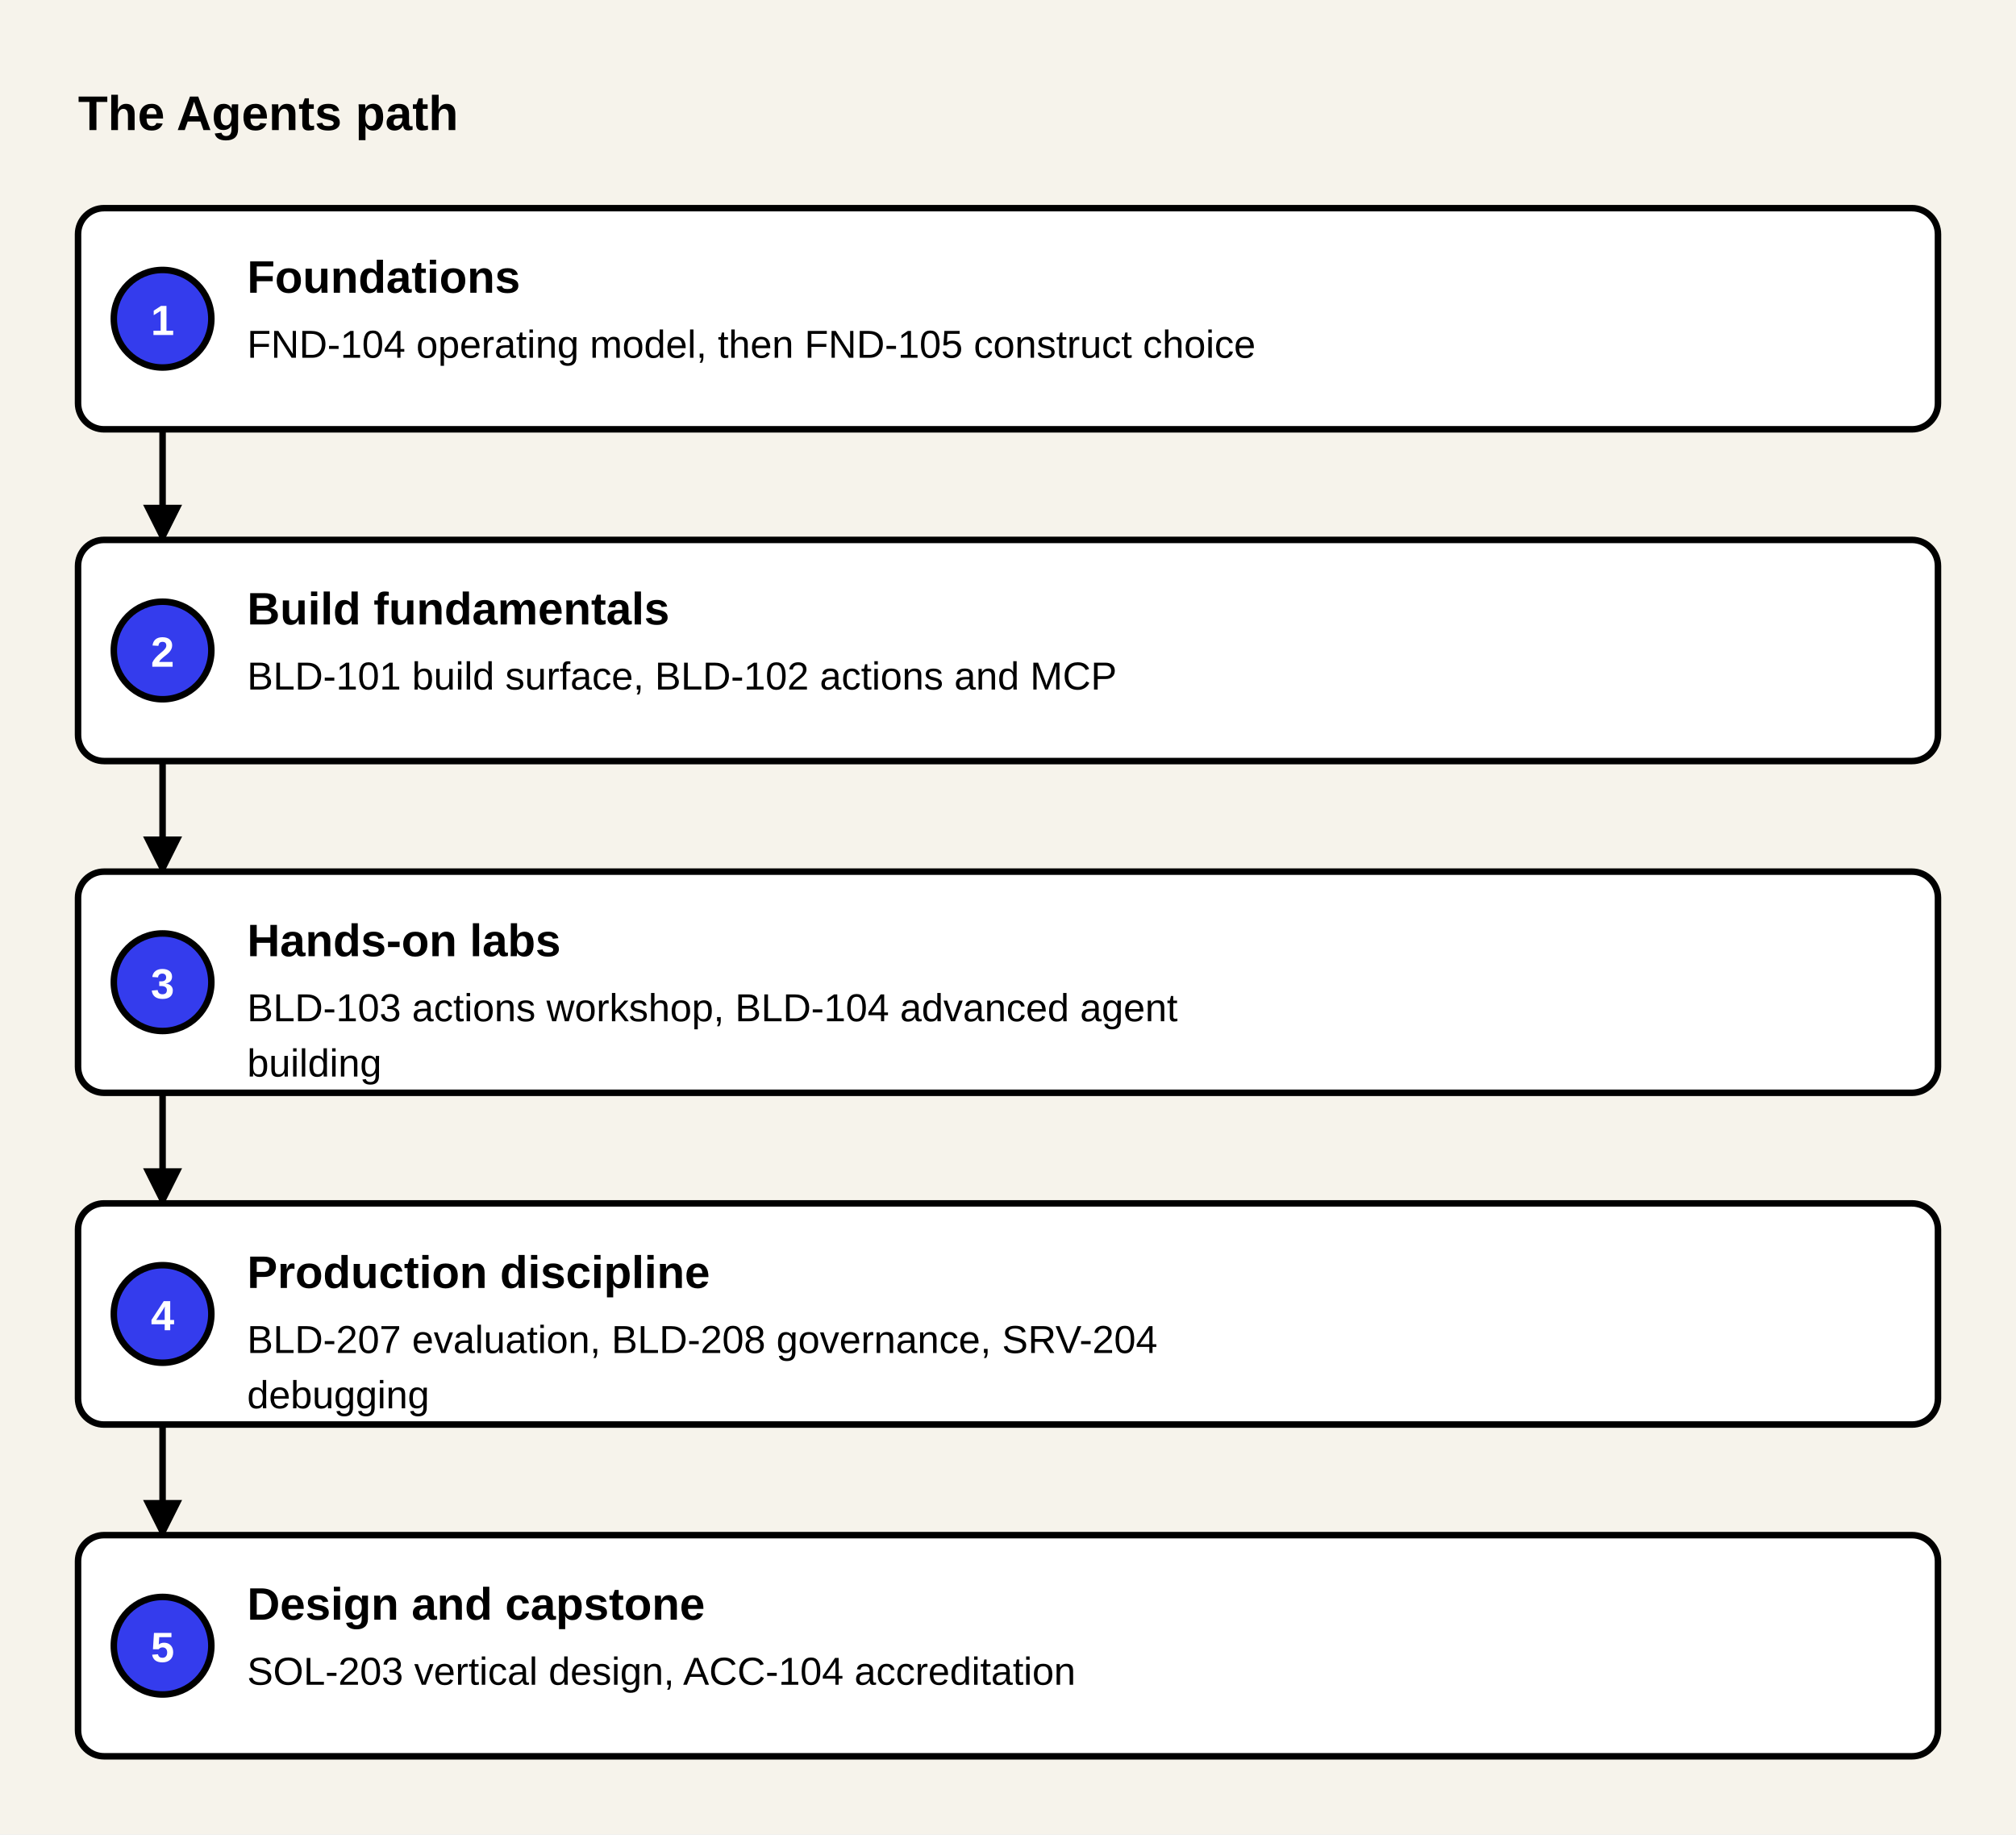
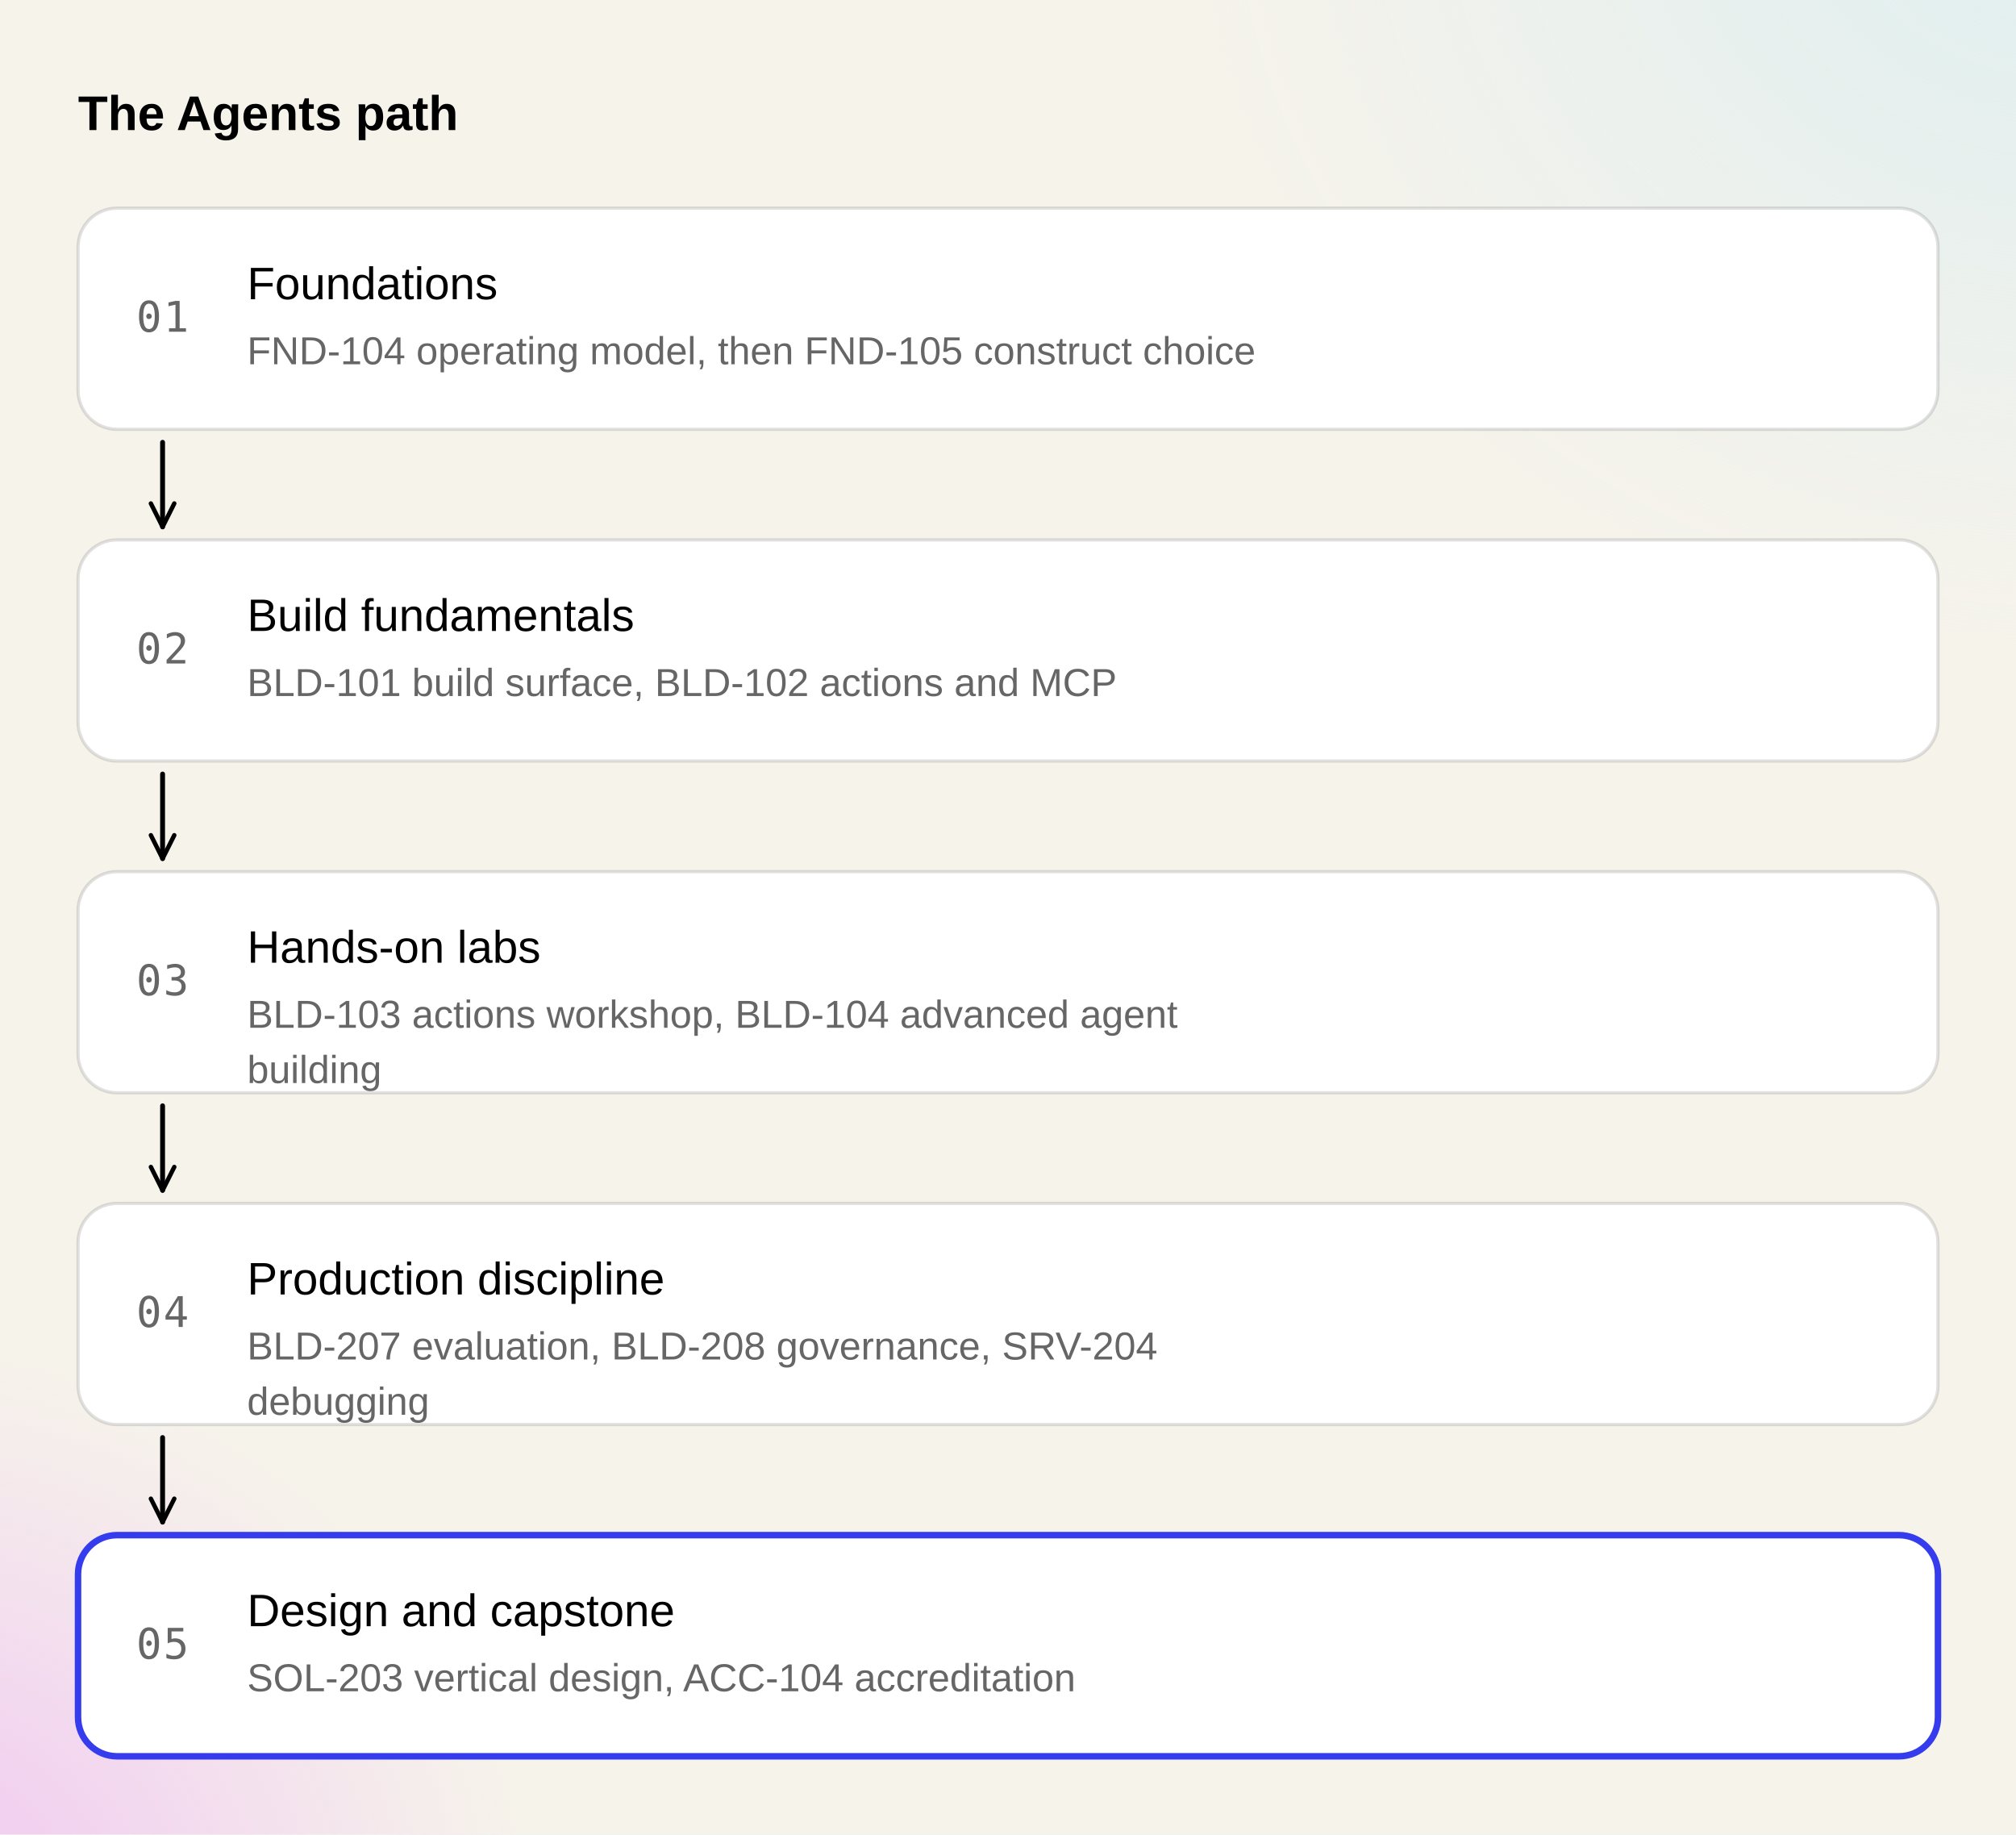
<svg xmlns="http://www.w3.org/2000/svg" viewBox="0 0 620 564" width="100%" preserveAspectRatio="xMidYMid meet">
+   <defs>
+     <radialGradient id="wt" cx="1.02" cy="-0.08" r="0.62" gradientUnits="objectBoundingBox">
+       <stop offset="0" stop-color="#DEEEF0" />
+       <stop offset="0.7" stop-color="#DEEEF0" stop-opacity="0" />
+     </radialGradient>
+     <radialGradient id="wo" cx="-0.06" cy="1.06" r="0.45" gradientUnits="objectBoundingBox">
+       <stop offset="0" stop-color="#F0C2F2" />
+       <stop offset="0.72" stop-color="#F0C2F2" stop-opacity="0" />
+     </radialGradient>
+   </defs>
  <rect x="0" y="0" width="620" height="564" fill="#F6F3EB" />
+   <rect x="0" y="0" width="620" height="564" fill="url(#wt)" />
+   <rect x="0" y="0" width="620" height="564" fill="url(#wo)" />
  <defs>
    <marker id="ah" viewBox="0 0 10 10" refX="9" refY="5" markerWidth="6" markerHeight="6" orient="auto-start-reverse">
-       <path d="M 0 0 L 10 5 L 0 10 z" fill="#000000" />
+       <path d="M 1 1 L 9 5 L 1 9" fill="none" stroke="#000000" stroke-width="1.5" stroke-linecap="round" stroke-linejoin="round" />
    </marker>
  </defs>
  <text x="24" y="40" font-family="PolySans, DM Sans, Arial, sans-serif" font-size="15" font-weight="700" fill="#000000" text-anchor="start">The Agents path</text>
-   <rect x="24" y="64" width="572" height="68" rx="8" fill="#FFFFFF" stroke="#000000" stroke-width="2" />
-   <circle cx="50" cy="98" r="15" fill="#343CED" stroke="#000000" stroke-width="2" />
-   <text x="50" y="103" font-family="PolySans, DM Sans, Arial, sans-serif" font-size="13" font-weight="700" fill="#FFFFFF" text-anchor="middle">1</text>
-   <text x="76" y="90" font-family="PolySans, DM Sans, Arial, sans-serif" font-size="14" font-weight="700" fill="#000000" text-anchor="start">Foundations</text>
-   <text x="76" y="110" font-family="PolySans, DM Sans, Arial, sans-serif" font-size="12" font-weight="400" fill="#000000" text-anchor="start">FND-104 operating model, then FND-105 construct choice</text>
-   <line x1="50" y1="132" x2="50" y2="166" stroke="#000000" stroke-width="2" marker-end="url(#ah)" />
-   <rect x="24" y="166" width="572" height="68" rx="8" fill="#FFFFFF" stroke="#000000" stroke-width="2" />
-   <circle cx="50" cy="200" r="15" fill="#343CED" stroke="#000000" stroke-width="2" />
-   <text x="50" y="205" font-family="PolySans, DM Sans, Arial, sans-serif" font-size="13" font-weight="700" fill="#FFFFFF" text-anchor="middle">2</text>
-   <text x="76" y="192" font-family="PolySans, DM Sans, Arial, sans-serif" font-size="14" font-weight="700" fill="#000000" text-anchor="start">Build fundamentals</text>
-   <text x="76" y="212" font-family="PolySans, DM Sans, Arial, sans-serif" font-size="12" font-weight="400" fill="#000000" text-anchor="start">BLD-101 build surface, BLD-102 actions and MCP</text>
-   <line x1="50" y1="234" x2="50" y2="268" stroke="#000000" stroke-width="2" marker-end="url(#ah)" />
-   <rect x="24" y="268" width="572" height="68" rx="8" fill="#FFFFFF" stroke="#000000" stroke-width="2" />
-   <circle cx="50" cy="302" r="15" fill="#343CED" stroke="#000000" stroke-width="2" />
-   <text x="50" y="307" font-family="PolySans, DM Sans, Arial, sans-serif" font-size="13" font-weight="700" fill="#FFFFFF" text-anchor="middle">3</text>
-   <text x="76" y="294" font-family="PolySans, DM Sans, Arial, sans-serif" font-size="14" font-weight="700" fill="#000000" text-anchor="start">Hands-on labs</text>
-   <text x="76" y="314" font-family="PolySans, DM Sans, Arial, sans-serif" font-size="12" font-weight="400" fill="#000000" text-anchor="start">BLD-103 actions workshop, BLD-104 advanced agent</text>
-   <text x="76" y="331" font-family="PolySans, DM Sans, Arial, sans-serif" font-size="12" font-weight="400" fill="#000000" text-anchor="start">building</text>
-   <line x1="50" y1="336" x2="50" y2="370" stroke="#000000" stroke-width="2" marker-end="url(#ah)" />
-   <rect x="24" y="370" width="572" height="68" rx="8" fill="#FFFFFF" stroke="#000000" stroke-width="2" />
-   <circle cx="50" cy="404" r="15" fill="#343CED" stroke="#000000" stroke-width="2" />
-   <text x="50" y="409" font-family="PolySans, DM Sans, Arial, sans-serif" font-size="13" font-weight="700" fill="#FFFFFF" text-anchor="middle">4</text>
-   <text x="76" y="396" font-family="PolySans, DM Sans, Arial, sans-serif" font-size="14" font-weight="700" fill="#000000" text-anchor="start">Production discipline</text>
-   <text x="76" y="416" font-family="PolySans, DM Sans, Arial, sans-serif" font-size="12" font-weight="400" fill="#000000" text-anchor="start">BLD-207 evaluation, BLD-208 governance, SRV-204</text>
-   <text x="76" y="433" font-family="PolySans, DM Sans, Arial, sans-serif" font-size="12" font-weight="400" fill="#000000" text-anchor="start">debugging</text>
-   <line x1="50" y1="438" x2="50" y2="472" stroke="#000000" stroke-width="2" marker-end="url(#ah)" />
-   <rect x="24" y="472" width="572" height="68" rx="8" fill="#FFFFFF" stroke="#000000" stroke-width="2" />
-   <circle cx="50" cy="506" r="15" fill="#343CED" stroke="#000000" stroke-width="2" />
-   <text x="50" y="511" font-family="PolySans, DM Sans, Arial, sans-serif" font-size="13" font-weight="700" fill="#FFFFFF" text-anchor="middle">5</text>
-   <text x="76" y="498" font-family="PolySans, DM Sans, Arial, sans-serif" font-size="14" font-weight="700" fill="#000000" text-anchor="start">Design and capstone</text>
-   <text x="76" y="518" font-family="PolySans, DM Sans, Arial, sans-serif" font-size="12" font-weight="400" fill="#000000" text-anchor="start">SOL-203 vertical design, ACC-104 accreditation</text>
+   <rect x="24" y="64" width="572" height="68" rx="12" fill="#FFFFFF" stroke="rgba(0,0,0,0.12)" stroke-width="1" />
+   <text x="50" y="102" font-family="PolySans Mono, IBM Plex Mono, Roboto Mono, Menlo, monospace" font-size="13" letter-spacing="0.04em" fill="#666666" text-anchor="middle">01</text>
+   <text x="76" y="92" font-family="PolySans, DM Sans, Arial, sans-serif" font-size="14" font-weight="500" fill="#000000" text-anchor="start">Foundations</text>
+   <text x="76" y="112" font-family="PolySans, DM Sans, Arial, sans-serif" font-size="12" font-weight="400" fill="#666666" text-anchor="start">FND-104 operating model, then FND-105 construct choice</text>
+   <line x1="50" y1="136" x2="50" y2="162" stroke="#000000" stroke-width="1.5" stroke-linecap="round" marker-end="url(#ah)" />
+   <rect x="24" y="166" width="572" height="68" rx="12" fill="#FFFFFF" stroke="rgba(0,0,0,0.12)" stroke-width="1" />
+   <text x="50" y="204" font-family="PolySans Mono, IBM Plex Mono, Roboto Mono, Menlo, monospace" font-size="13" letter-spacing="0.04em" fill="#666666" text-anchor="middle">02</text>
+   <text x="76" y="194" font-family="PolySans, DM Sans, Arial, sans-serif" font-size="14" font-weight="500" fill="#000000" text-anchor="start">Build fundamentals</text>
+   <text x="76" y="214" font-family="PolySans, DM Sans, Arial, sans-serif" font-size="12" font-weight="400" fill="#666666" text-anchor="start">BLD-101 build surface, BLD-102 actions and MCP</text>
+   <line x1="50" y1="238" x2="50" y2="264" stroke="#000000" stroke-width="1.5" stroke-linecap="round" marker-end="url(#ah)" />
+   <rect x="24" y="268" width="572" height="68" rx="12" fill="#FFFFFF" stroke="rgba(0,0,0,0.12)" stroke-width="1" />
+   <text x="50" y="306" font-family="PolySans Mono, IBM Plex Mono, Roboto Mono, Menlo, monospace" font-size="13" letter-spacing="0.04em" fill="#666666" text-anchor="middle">03</text>
+   <text x="76" y="296" font-family="PolySans, DM Sans, Arial, sans-serif" font-size="14" font-weight="500" fill="#000000" text-anchor="start">Hands-on labs</text>
+   <text x="76" y="316" font-family="PolySans, DM Sans, Arial, sans-serif" font-size="12" font-weight="400" fill="#666666" text-anchor="start">BLD-103 actions workshop, BLD-104 advanced agent</text>
+   <text x="76" y="333" font-family="PolySans, DM Sans, Arial, sans-serif" font-size="12" font-weight="400" fill="#666666" text-anchor="start">building</text>
+   <line x1="50" y1="340" x2="50" y2="366" stroke="#000000" stroke-width="1.5" stroke-linecap="round" marker-end="url(#ah)" />
+   <rect x="24" y="370" width="572" height="68" rx="12" fill="#FFFFFF" stroke="rgba(0,0,0,0.12)" stroke-width="1" />
+   <text x="50" y="408" font-family="PolySans Mono, IBM Plex Mono, Roboto Mono, Menlo, monospace" font-size="13" letter-spacing="0.04em" fill="#666666" text-anchor="middle">04</text>
+   <text x="76" y="398" font-family="PolySans, DM Sans, Arial, sans-serif" font-size="14" font-weight="500" fill="#000000" text-anchor="start">Production discipline</text>
+   <text x="76" y="418" font-family="PolySans, DM Sans, Arial, sans-serif" font-size="12" font-weight="400" fill="#666666" text-anchor="start">BLD-207 evaluation, BLD-208 governance, SRV-204</text>
+   <text x="76" y="435" font-family="PolySans, DM Sans, Arial, sans-serif" font-size="12" font-weight="400" fill="#666666" text-anchor="start">debugging</text>
+   <line x1="50" y1="442" x2="50" y2="468" stroke="#000000" stroke-width="1.5" stroke-linecap="round" marker-end="url(#ah)" />
+   <rect x="24" y="472" width="572" height="68" rx="12" fill="#FFFFFF" stroke="#343CED" stroke-width="2" />
+   <text x="50" y="510" font-family="PolySans Mono, IBM Plex Mono, Roboto Mono, Menlo, monospace" font-size="13" letter-spacing="0.04em" fill="#666666" text-anchor="middle">05</text>
+   <text x="76" y="500" font-family="PolySans, DM Sans, Arial, sans-serif" font-size="14" font-weight="500" fill="#000000" text-anchor="start">Design and capstone</text>
+   <text x="76" y="520" font-family="PolySans, DM Sans, Arial, sans-serif" font-size="12" font-weight="400" fill="#666666" text-anchor="start">SOL-203 vertical design, ACC-104 accreditation</text>
</svg>
